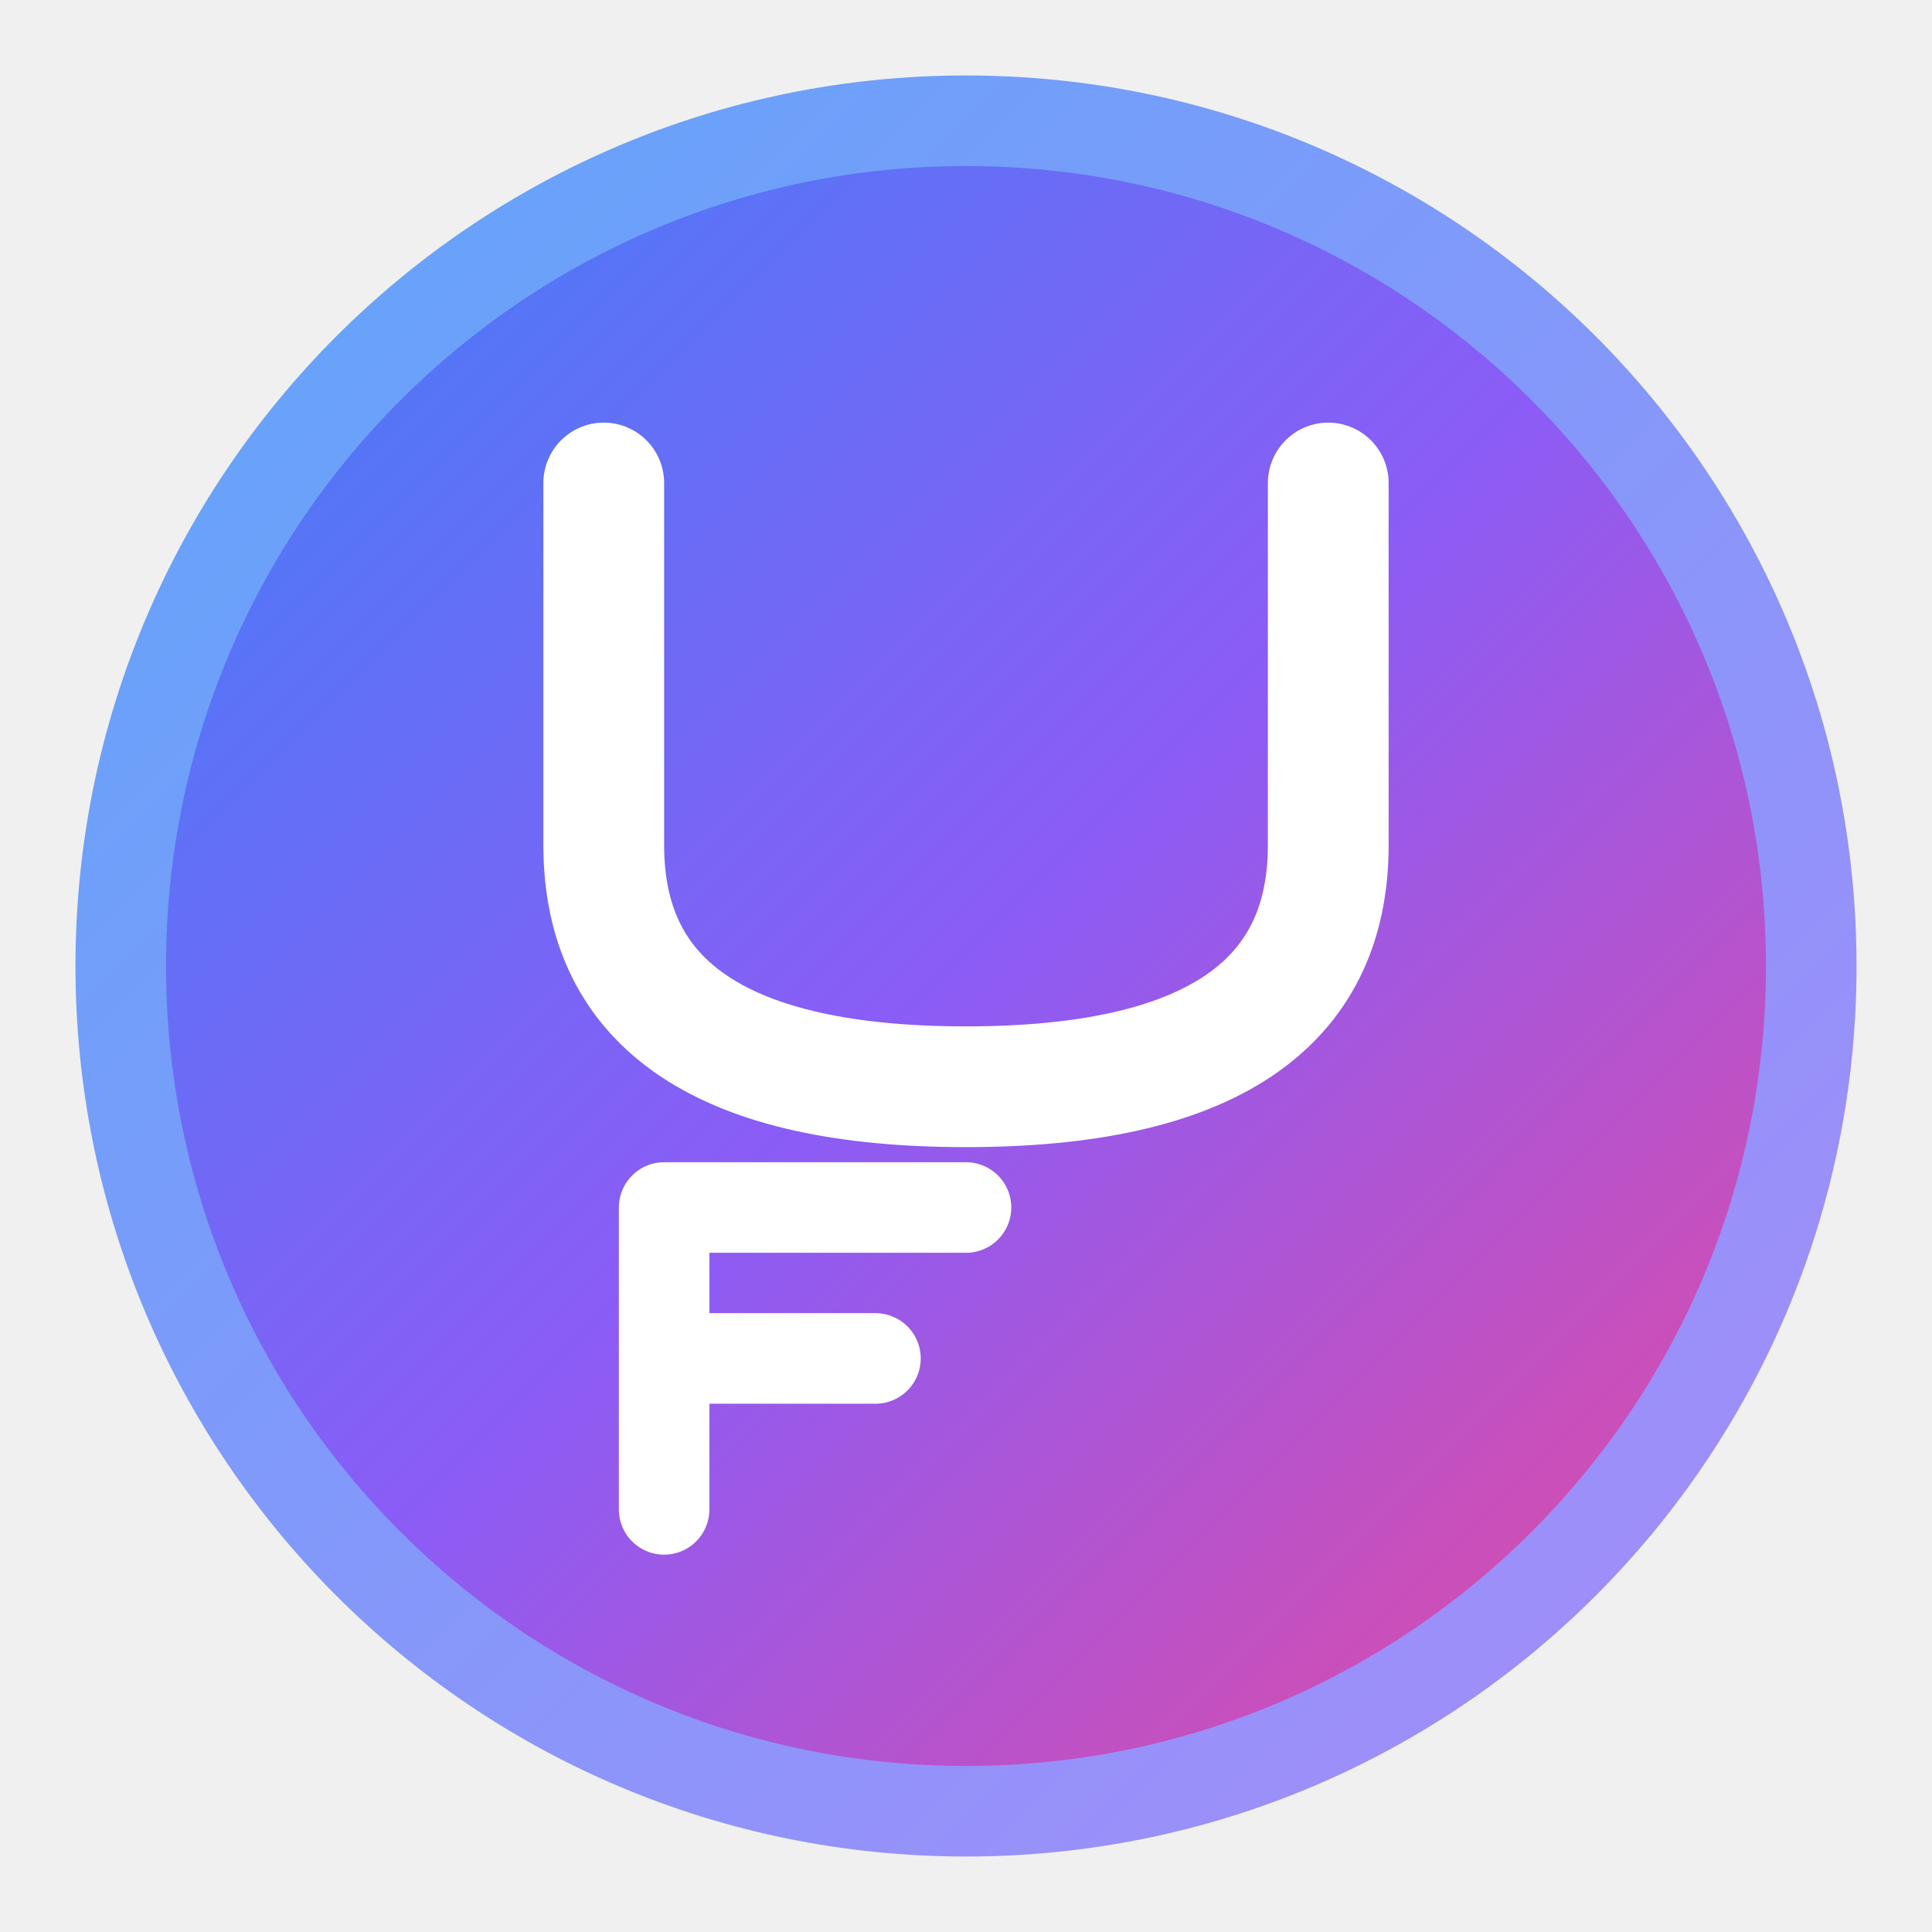
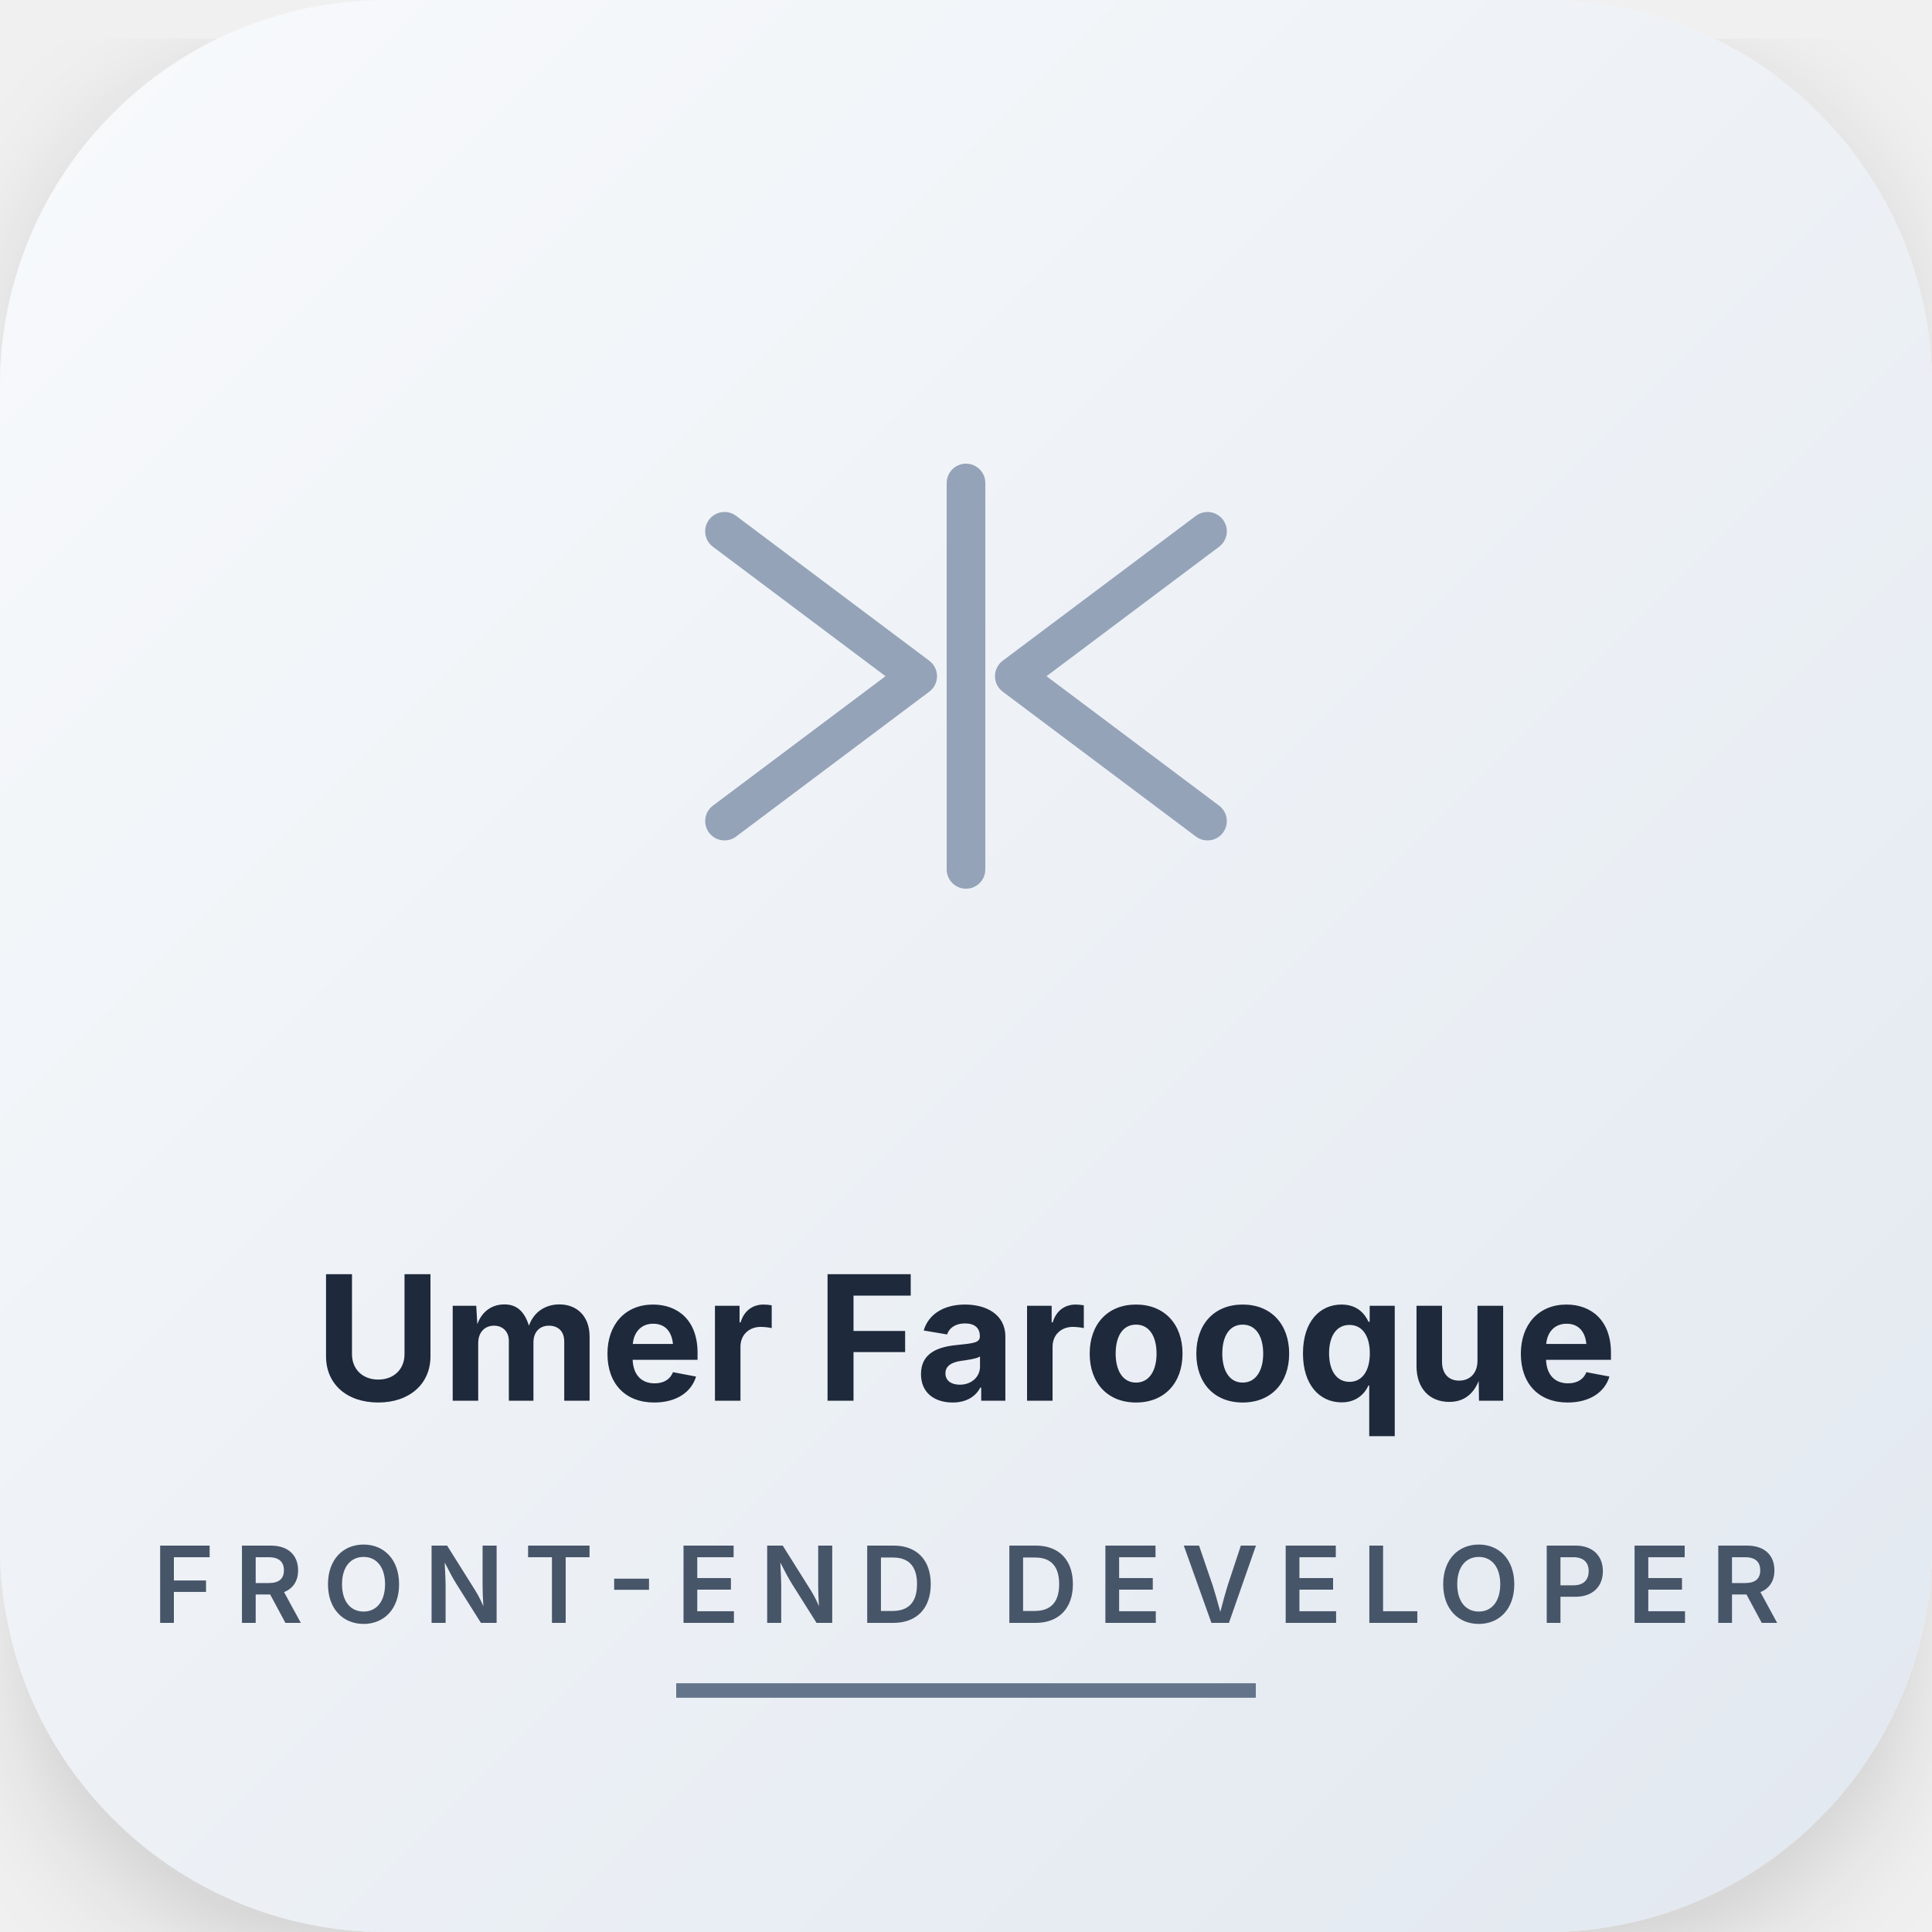
- <svg xmlns="http://www.w3.org/2000/svg" width="32" height="32" viewBox="0 0 32 32" fill="none">
-   <circle cx="16" cy="16" r="14" fill="url(#gradient)" stroke="url(#borderGradient)" stroke-width="1.5" />
-   <path d="M10 8 L10 14 Q10 18 16 18 Q22 18 22 14 L22 8" stroke="white" stroke-width="2" fill="none" stroke-linecap="round" stroke-linejoin="round" />
-   <path d="M11 20 L11 25 M11 20 L16 20 M11 22.5 L14.5 22.5" stroke="white" stroke-width="1.5" fill="none" stroke-linecap="round" stroke-linejoin="round" />
+ <svg xmlns="http://www.w3.org/2000/svg" width="200" height="200" viewBox="0 0 200 200" fill="none">
  <defs>
-     <linearGradient id="gradient" x1="0%" y1="0%" x2="100%" y2="100%">
-       <stop offset="0%" style="stop-color:#3B82F6;stop-opacity:1" />
-       <stop offset="50%" style="stop-color:#8B5CF6;stop-opacity:1" />
-       <stop offset="100%" style="stop-color:#EC4899;stop-opacity:1" />
+     <linearGradient id="bgGradient" x1="0%" y1="0%" x2="100%" y2="100%">
+       <stop offset="0%" style="stop-color:#f8fafc;stop-opacity:1" />
+       <stop offset="100%" style="stop-color:#e2e8f0;stop-opacity:1" />
    </linearGradient>
-     <linearGradient id="borderGradient" x1="0%" y1="0%" x2="100%" y2="100%">
-       <stop offset="0%" style="stop-color:#60A5FA;stop-opacity:1" />
-       <stop offset="100%" style="stop-color:#A78BFA;stop-opacity:1" />
-     </linearGradient>
+     <filter id="shadow" x="-50%" y="-50%" width="200%" height="200%">
+       <feDropShadow dx="0" dy="4" stdDeviation="6" flood-opacity="0.15" />
+     </filter>
  </defs>
+   <rect width="200" height="200" fill="url(#bgGradient)" rx="40" filter="url(#shadow)" />
+   <g transform="translate(100, 70)">
+     <path d="M -25 -15 L -5 0 L -25 15" stroke="#94a3b8" stroke-width="4" fill="none" stroke-linecap="round" stroke-linejoin="round" />
+     <line x1="0" y1="-20" x2="0" y2="20" stroke="#94a3b8" stroke-width="4" stroke-linecap="round" />
+     <path d="M 25 -15 L 5 0 L 25 15" stroke="#94a3b8" stroke-width="4" fill="none" stroke-linecap="round" stroke-linejoin="round" />
+   </g>
+   <text x="100" y="145" font-size="18" font-weight="700" text-anchor="middle" fill="#1e293b" font-family="system-ui, -apple-system, sans-serif">
+     Umer Farooque
+   </text>
+   <text x="100" y="168" font-size="11" font-weight="600" text-anchor="middle" fill="#475569" font-family="system-ui, -apple-system, sans-serif" letter-spacing="2">
+     FRONT-END DEVELOPER
+   </text>
+   <line x1="70" y1="175" x2="130" y2="175" stroke="#64748b" stroke-width="1.5" />
</svg>
